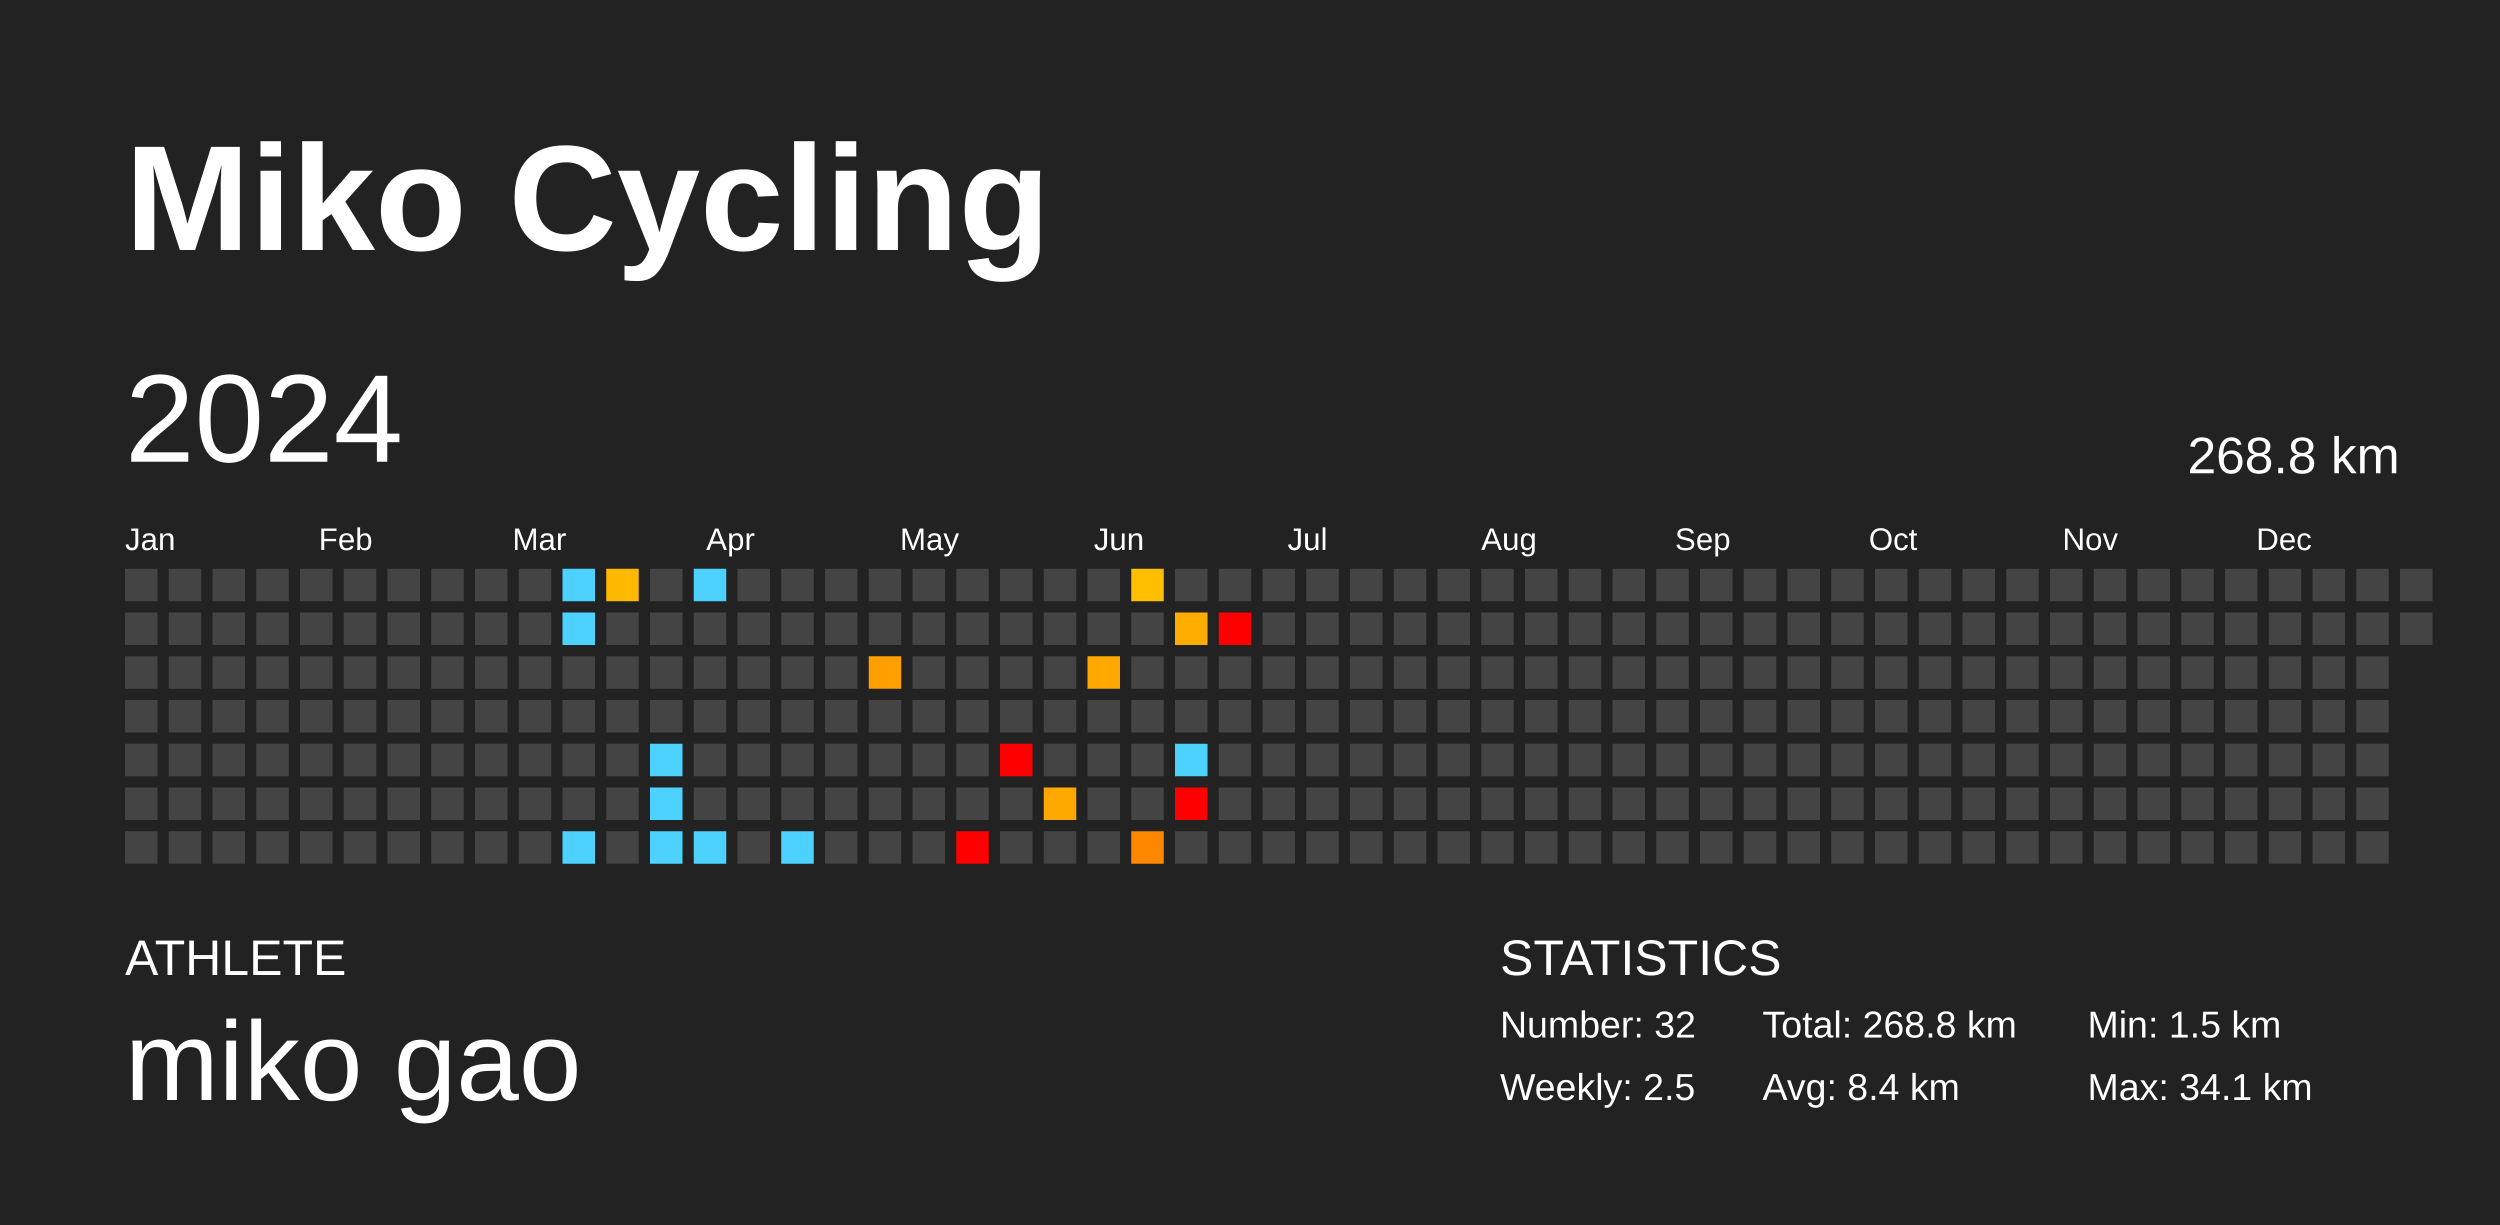
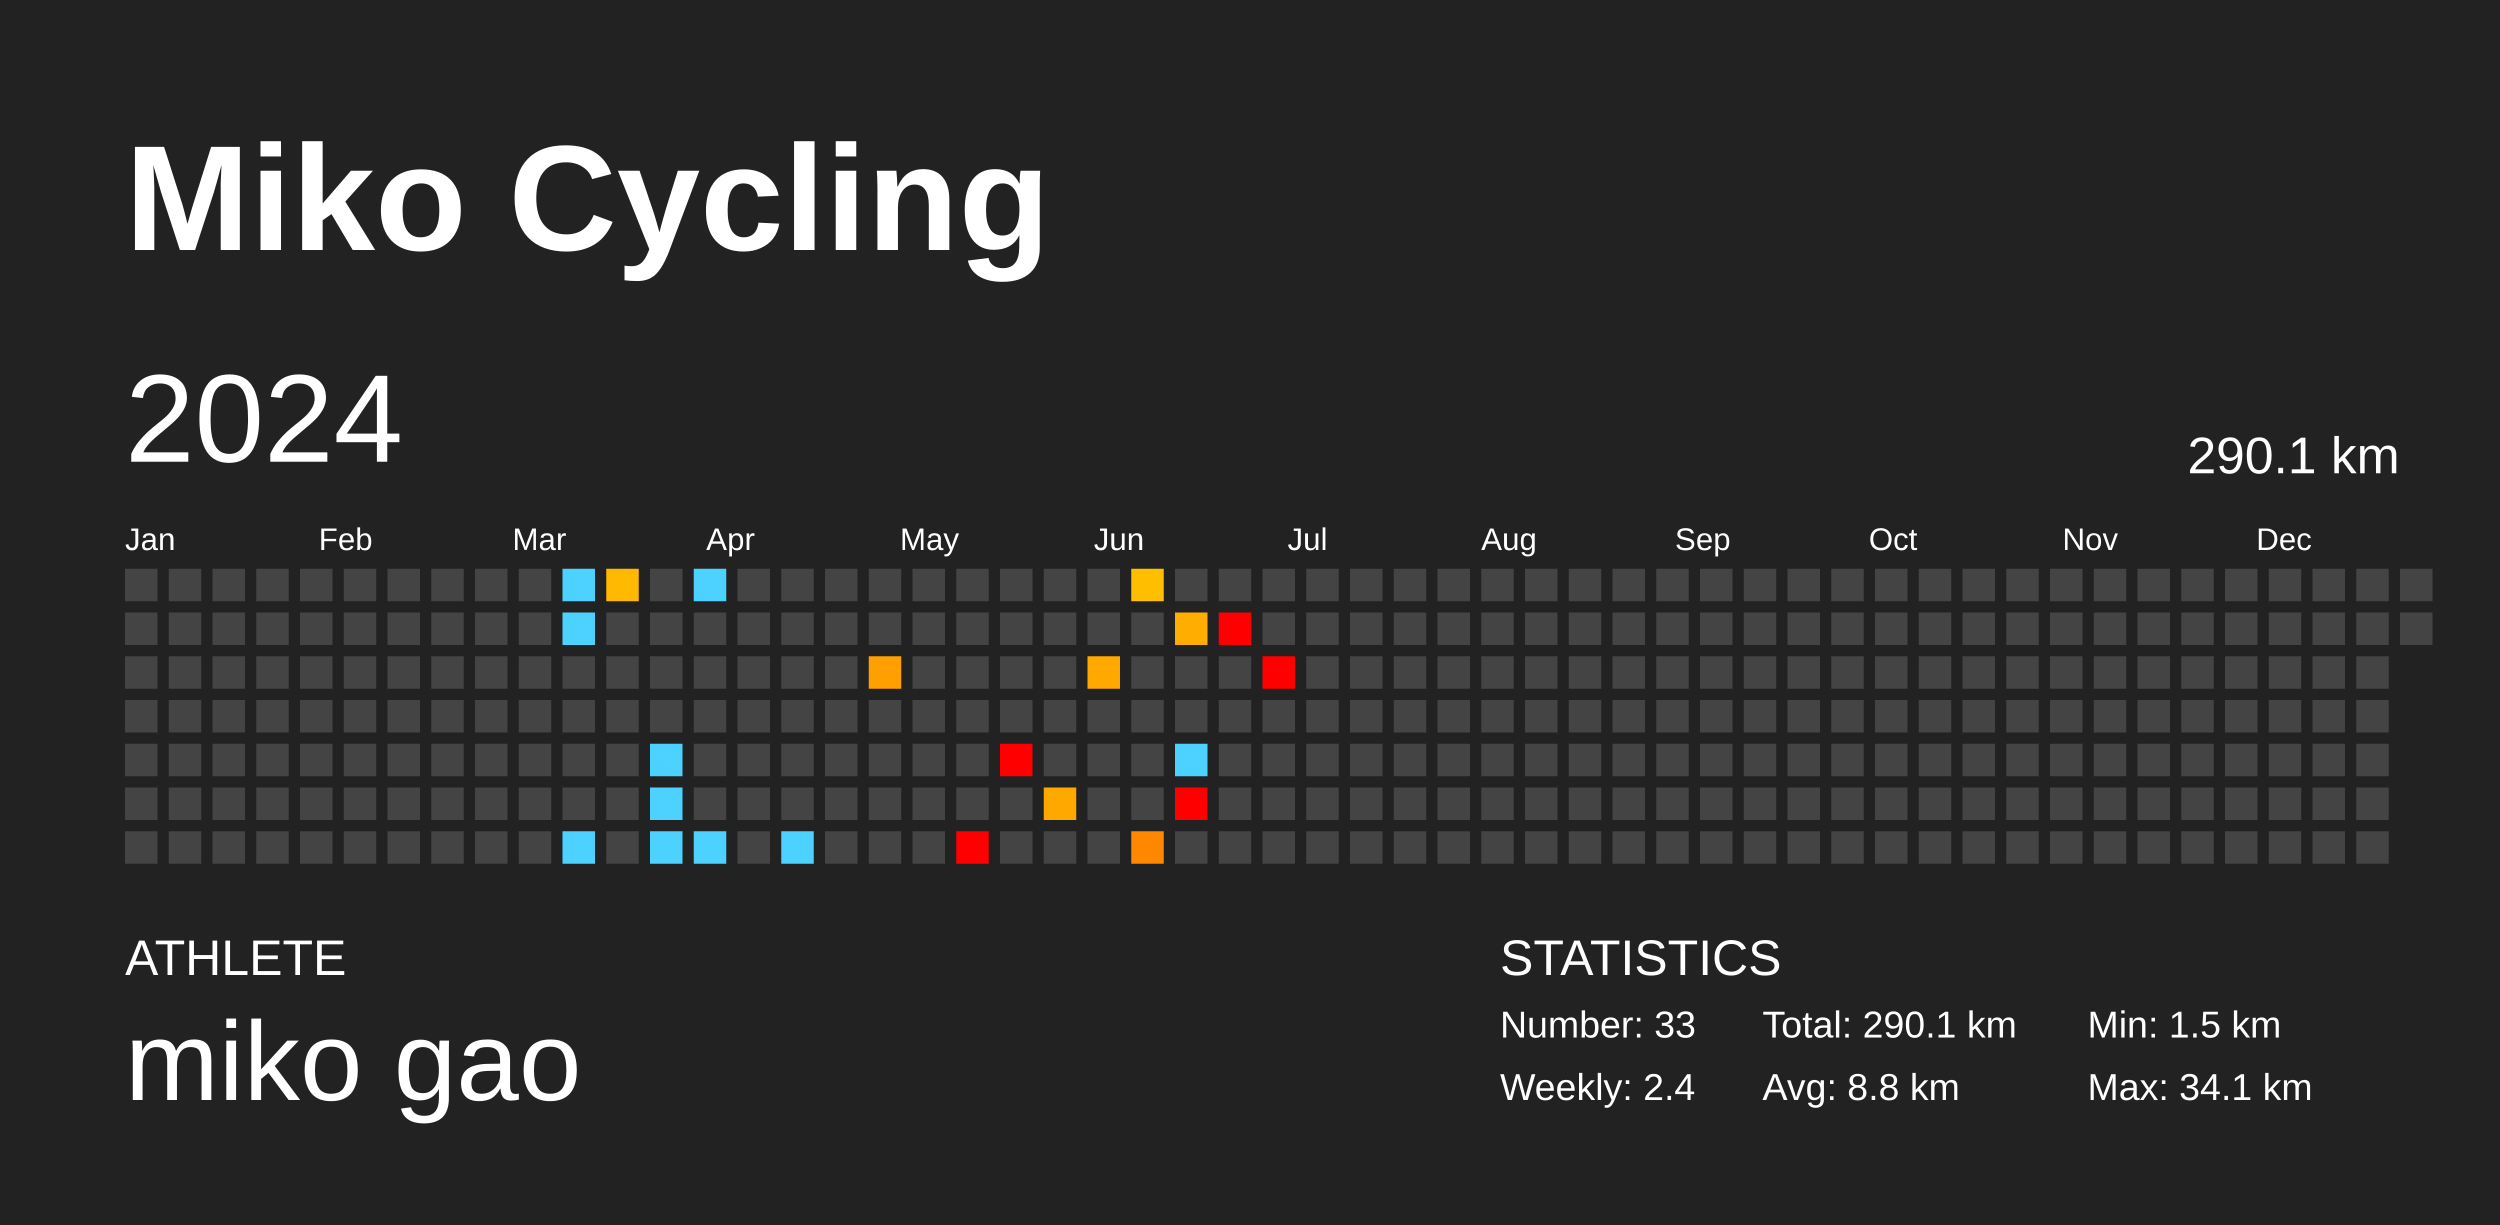
<svg xmlns="http://www.w3.org/2000/svg" baseProfile="full" height="98mm" version="1.1" viewBox="0,0,200,98" width="200mm">
  <defs />
  <rect fill="#222222" height="98" width="200" x="0" y="0" />
  <text fill="#FFFFFF" style="font-size:12px; font-family:Arial; font-weight:bold;" x="10" y="20">Miko Cycling</text>
  <text fill="#FFFFFF" style="font-size:4px; font-family:Arial" x="10" y="78">ATHLETE</text>
  <text fill="#FFFFFF" style="font-size:9px; font-family:Arial" x="10" y="88">miko gao</text>
  <text fill="#FFFFFF" style="font-size:4px; font-family:Arial" x="120" y="78">STATISTICS</text>
-   <text fill="#FFFFFF" style="font-size:3px; font-family:Arial" x="120" y="83">Number: 32</text>
-   <text fill="#FFFFFF" style="font-size:3px; font-family:Arial" x="120" y="88">Weekly: 2.5</text>
-   <text fill="#FFFFFF" style="font-size:3px; font-family:Arial" x="141" y="83">Total: 268.8 km</text>
-   <text fill="#FFFFFF" style="font-size:3px; font-family:Arial" x="141" y="88">Avg: 8.4 km</text>
+   <text fill="#FFFFFF" style="font-size:3px; font-family:Arial" x="120" y="83">Number: 33</text>
+   <text fill="#FFFFFF" style="font-size:3px; font-family:Arial" x="120" y="88">Weekly: 2.4</text>
+   <text fill="#FFFFFF" style="font-size:3px; font-family:Arial" x="141" y="83">Total: 290.1 km</text>
+   <text fill="#FFFFFF" style="font-size:3px; font-family:Arial" x="141" y="88">Avg: 8.8 km</text>
  <text fill="#FFFFFF" style="font-size:3px; font-family:Arial" x="167" y="83">Min: 1.5 km</text>
  <text fill="#FFFFFF" style="font-size:3px; font-family:Arial" x="167" y="88">Max: 34.1 km</text>
  <text dominant-baseline="hanging" fill="#FFFFFF" style="font-size:10.0px; font-family:Arial;" x="10" y="30">2024</text>
-   <text dominant-baseline="hanging" fill="#FFFFFF" style="font-size:4.125px; font-family:Arial;" x="175" y="35">268.8 km</text>
+   <text dominant-baseline="hanging" fill="#FFFFFF" style="font-size:4.125px; font-family:Arial;" x="175" y="35">290.1 km</text>
  <text fill="#FFFFFF" style="font-size:2.5px; font-family:Arial" x="10.0" y="44">Jan</text>
  <text fill="#FFFFFF" style="font-size:2.5px; font-family:Arial" x="25.5" y="44">Feb</text>
  <text fill="#FFFFFF" style="font-size:2.5px; font-family:Arial" x="41.0" y="44">Mar</text>
  <text fill="#FFFFFF" style="font-size:2.5px; font-family:Arial" x="56.5" y="44">Apr</text>
  <text fill="#FFFFFF" style="font-size:2.5px; font-family:Arial" x="72.0" y="44">May</text>
  <text fill="#FFFFFF" style="font-size:2.5px; font-family:Arial" x="87.5" y="44">Jun</text>
  <text fill="#FFFFFF" style="font-size:2.5px; font-family:Arial" x="103.0" y="44">Jul</text>
  <text fill="#FFFFFF" style="font-size:2.5px; font-family:Arial" x="118.5" y="44">Aug</text>
  <text fill="#FFFFFF" style="font-size:2.5px; font-family:Arial" x="134.0" y="44">Sep</text>
  <text fill="#FFFFFF" style="font-size:2.5px; font-family:Arial" x="149.5" y="44">Oct</text>
  <text fill="#FFFFFF" style="font-size:2.5px; font-family:Arial" x="165.0" y="44">Nov</text>
  <text fill="#FFFFFF" style="font-size:2.5px; font-family:Arial" x="180.5" y="44">Dec</text>
  <rect fill="#444444" height="2.6" width="2.6" x="10.0" y="45.5" />
  <rect fill="#444444" height="2.6" width="2.6" x="10.0" y="49.0" />
  <rect fill="#444444" height="2.6" width="2.6" x="10.0" y="52.5" />
  <rect fill="#444444" height="2.6" width="2.6" x="10.0" y="56.0" />
  <rect fill="#444444" height="2.6" width="2.6" x="10.0" y="59.5" />
  <rect fill="#444444" height="2.6" width="2.6" x="10.0" y="63.0" />
  <rect fill="#444444" height="2.6" width="2.6" x="10.0" y="66.5" />
  <rect fill="#444444" height="2.6" width="2.6" x="13.5" y="45.5" />
  <rect fill="#444444" height="2.6" width="2.6" x="13.5" y="49.0" />
  <rect fill="#444444" height="2.6" width="2.6" x="13.5" y="52.5" />
  <rect fill="#444444" height="2.6" width="2.6" x="13.5" y="56.0" />
  <rect fill="#444444" height="2.6" width="2.6" x="13.5" y="59.5" />
  <rect fill="#444444" height="2.6" width="2.6" x="13.5" y="63.0" />
  <rect fill="#444444" height="2.6" width="2.6" x="13.5" y="66.5" />
  <rect fill="#444444" height="2.6" width="2.6" x="17.0" y="45.5" />
  <rect fill="#444444" height="2.6" width="2.6" x="17.0" y="49.0" />
  <rect fill="#444444" height="2.6" width="2.6" x="17.0" y="52.5" />
  <rect fill="#444444" height="2.6" width="2.6" x="17.0" y="56.0" />
  <rect fill="#444444" height="2.6" width="2.6" x="17.0" y="59.5" />
  <rect fill="#444444" height="2.6" width="2.6" x="17.0" y="63.0" />
  <rect fill="#444444" height="2.6" width="2.6" x="17.0" y="66.5" />
  <rect fill="#444444" height="2.6" width="2.6" x="20.5" y="45.5" />
  <rect fill="#444444" height="2.6" width="2.6" x="20.5" y="49.0" />
  <rect fill="#444444" height="2.6" width="2.6" x="20.5" y="52.5" />
  <rect fill="#444444" height="2.6" width="2.6" x="20.5" y="56.0" />
  <rect fill="#444444" height="2.6" width="2.6" x="20.5" y="59.5" />
  <rect fill="#444444" height="2.6" width="2.6" x="20.5" y="63.0" />
  <rect fill="#444444" height="2.6" width="2.6" x="20.5" y="66.5" />
  <rect fill="#444444" height="2.6" width="2.6" x="24.0" y="45.5" />
  <rect fill="#444444" height="2.6" width="2.6" x="24.0" y="49.0" />
  <rect fill="#444444" height="2.6" width="2.6" x="24.0" y="52.5" />
  <rect fill="#444444" height="2.6" width="2.6" x="24.0" y="56.0" />
  <rect fill="#444444" height="2.6" width="2.6" x="24.0" y="59.5" />
  <rect fill="#444444" height="2.6" width="2.6" x="24.0" y="63.0" />
  <rect fill="#444444" height="2.6" width="2.6" x="24.0" y="66.5" />
  <rect fill="#444444" height="2.6" width="2.6" x="27.5" y="45.5" />
  <rect fill="#444444" height="2.6" width="2.6" x="27.5" y="49.0" />
  <rect fill="#444444" height="2.6" width="2.6" x="27.5" y="52.5" />
  <rect fill="#444444" height="2.6" width="2.6" x="27.5" y="56.0" />
  <rect fill="#444444" height="2.6" width="2.6" x="27.5" y="59.5" />
  <rect fill="#444444" height="2.6" width="2.6" x="27.5" y="63.0" />
  <rect fill="#444444" height="2.6" width="2.6" x="27.5" y="66.5" />
  <rect fill="#444444" height="2.6" width="2.6" x="31.0" y="45.5" />
  <rect fill="#444444" height="2.6" width="2.6" x="31.0" y="49.0" />
  <rect fill="#444444" height="2.6" width="2.6" x="31.0" y="52.5" />
  <rect fill="#444444" height="2.6" width="2.6" x="31.0" y="56.0" />
  <rect fill="#444444" height="2.6" width="2.6" x="31.0" y="59.5" />
  <rect fill="#444444" height="2.6" width="2.6" x="31.0" y="63.0" />
  <rect fill="#444444" height="2.6" width="2.6" x="31.0" y="66.5" />
  <rect fill="#444444" height="2.6" width="2.6" x="34.5" y="45.5" />
  <rect fill="#444444" height="2.6" width="2.6" x="34.5" y="49.0" />
  <rect fill="#444444" height="2.6" width="2.6" x="34.5" y="52.5" />
  <rect fill="#444444" height="2.6" width="2.6" x="34.5" y="56.0" />
  <rect fill="#444444" height="2.6" width="2.6" x="34.5" y="59.5" />
  <rect fill="#444444" height="2.6" width="2.6" x="34.5" y="63.0" />
  <rect fill="#444444" height="2.6" width="2.6" x="34.5" y="66.5" />
  <rect fill="#444444" height="2.6" width="2.6" x="38.0" y="45.5" />
  <rect fill="#444444" height="2.6" width="2.6" x="38.0" y="49.0" />
  <rect fill="#444444" height="2.6" width="2.6" x="38.0" y="52.5" />
  <rect fill="#444444" height="2.6" width="2.6" x="38.0" y="56.0" />
  <rect fill="#444444" height="2.6" width="2.6" x="38.0" y="59.5" />
  <rect fill="#444444" height="2.6" width="2.6" x="38.0" y="63.0" />
  <rect fill="#444444" height="2.6" width="2.6" x="38.0" y="66.5" />
  <rect fill="#444444" height="2.6" width="2.6" x="41.5" y="45.5" />
  <rect fill="#444444" height="2.6" width="2.6" x="41.5" y="49.0" />
  <rect fill="#444444" height="2.6" width="2.6" x="41.5" y="52.5" />
  <rect fill="#444444" height="2.6" width="2.6" x="41.5" y="56.0" />
  <rect fill="#444444" height="2.6" width="2.6" x="41.5" y="59.5" />
  <rect fill="#444444" height="2.6" width="2.6" x="41.5" y="63.0" />
  <rect fill="#444444" height="2.6" width="2.6" x="41.5" y="66.5" />
  <rect fill="#4dd2ff" height="2.6" width="2.6" x="45.0" y="45.5" />
  <rect fill="#4dd2ff" height="2.6" width="2.6" x="45.0" y="49.0" />
  <rect fill="#444444" height="2.6" width="2.6" x="45.0" y="52.5" />
  <rect fill="#444444" height="2.6" width="2.6" x="45.0" y="56.0" />
  <rect fill="#444444" height="2.6" width="2.6" x="45.0" y="59.5" />
  <rect fill="#444444" height="2.6" width="2.6" x="45.0" y="63.0" />
  <rect fill="#4dd2ff" height="2.6" width="2.6" x="45.0" y="66.5" />
  <rect fill="#ffb900" height="2.6" width="2.6" x="48.5" y="45.5" />
  <rect fill="#444444" height="2.6" width="2.6" x="48.5" y="49.0" />
  <rect fill="#444444" height="2.6" width="2.6" x="48.5" y="52.5" />
  <rect fill="#444444" height="2.6" width="2.6" x="48.5" y="56.0" />
  <rect fill="#444444" height="2.6" width="2.6" x="48.5" y="59.5" />
  <rect fill="#444444" height="2.6" width="2.6" x="48.5" y="63.0" />
  <rect fill="#444444" height="2.6" width="2.6" x="48.5" y="66.5" />
  <rect fill="#444444" height="2.6" width="2.6" x="52.0" y="45.5" />
  <rect fill="#444444" height="2.6" width="2.6" x="52.0" y="49.0" />
  <rect fill="#444444" height="2.6" width="2.6" x="52.0" y="52.5" />
  <rect fill="#444444" height="2.6" width="2.6" x="52.0" y="56.0" />
  <rect fill="#4dd2ff" height="2.6" width="2.6" x="52.0" y="59.5" />
  <rect fill="#4dd2ff" height="2.6" width="2.6" x="52.0" y="63.0" />
  <rect fill="#4dd2ff" height="2.6" width="2.6" x="52.0" y="66.5" />
  <rect fill="#4dd2ff" height="2.6" width="2.6" x="55.5" y="45.5" />
  <rect fill="#444444" height="2.6" width="2.6" x="55.5" y="49.0" />
  <rect fill="#444444" height="2.6" width="2.6" x="55.5" y="52.5" />
  <rect fill="#444444" height="2.6" width="2.6" x="55.5" y="56.0" />
  <rect fill="#444444" height="2.6" width="2.6" x="55.5" y="59.5" />
  <rect fill="#444444" height="2.6" width="2.6" x="55.5" y="63.0" />
  <rect fill="#4dd2ff" height="2.6" width="2.6" x="55.5" y="66.5" />
  <rect fill="#444444" height="2.6" width="2.6" x="59.0" y="45.5" />
  <rect fill="#444444" height="2.6" width="2.6" x="59.0" y="49.0" />
  <rect fill="#444444" height="2.6" width="2.6" x="59.0" y="52.5" />
  <rect fill="#444444" height="2.6" width="2.6" x="59.0" y="56.0" />
  <rect fill="#444444" height="2.6" width="2.6" x="59.0" y="59.5" />
  <rect fill="#444444" height="2.6" width="2.6" x="59.0" y="63.0" />
  <rect fill="#444444" height="2.6" width="2.6" x="59.0" y="66.5" />
  <rect fill="#444444" height="2.6" width="2.6" x="62.5" y="45.5" />
  <rect fill="#444444" height="2.6" width="2.6" x="62.5" y="49.0" />
  <rect fill="#444444" height="2.6" width="2.6" x="62.5" y="52.5" />
  <rect fill="#444444" height="2.6" width="2.6" x="62.5" y="56.0" />
  <rect fill="#444444" height="2.6" width="2.6" x="62.5" y="59.5" />
  <rect fill="#444444" height="2.6" width="2.6" x="62.5" y="63.0" />
  <rect fill="#4dd2ff" height="2.6" width="2.6" x="62.5" y="66.5" />
  <rect fill="#444444" height="2.6" width="2.6" x="66.0" y="45.5" />
  <rect fill="#444444" height="2.6" width="2.6" x="66.0" y="49.0" />
  <rect fill="#444444" height="2.6" width="2.6" x="66.0" y="52.5" />
  <rect fill="#444444" height="2.6" width="2.6" x="66.0" y="56.0" />
  <rect fill="#444444" height="2.6" width="2.6" x="66.0" y="59.5" />
  <rect fill="#444444" height="2.6" width="2.6" x="66.0" y="63.0" />
  <rect fill="#444444" height="2.6" width="2.6" x="66.0" y="66.5" />
  <rect fill="#444444" height="2.6" width="2.6" x="69.5" y="45.5" />
  <rect fill="#444444" height="2.6" width="2.6" x="69.5" y="49.0" />
  <rect fill="#ff9f00" height="2.6" width="2.6" x="69.5" y="52.5" />
  <rect fill="#444444" height="2.6" width="2.6" x="69.5" y="56.0" />
  <rect fill="#444444" height="2.6" width="2.6" x="69.5" y="59.5" />
  <rect fill="#444444" height="2.6" width="2.6" x="69.5" y="63.0" />
  <rect fill="#444444" height="2.6" width="2.6" x="69.5" y="66.5" />
  <rect fill="#444444" height="2.6" width="2.6" x="73.0" y="45.5" />
  <rect fill="#444444" height="2.6" width="2.6" x="73.0" y="49.0" />
  <rect fill="#444444" height="2.6" width="2.6" x="73.0" y="52.5" />
  <rect fill="#444444" height="2.6" width="2.6" x="73.0" y="56.0" />
  <rect fill="#444444" height="2.6" width="2.6" x="73.0" y="59.5" />
  <rect fill="#444444" height="2.6" width="2.6" x="73.0" y="63.0" />
  <rect fill="#444444" height="2.6" width="2.6" x="73.0" y="66.5" />
  <rect fill="#444444" height="2.6" width="2.6" x="76.5" y="45.5" />
  <rect fill="#444444" height="2.6" width="2.6" x="76.5" y="49.0" />
  <rect fill="#444444" height="2.6" width="2.6" x="76.5" y="52.5" />
  <rect fill="#444444" height="2.6" width="2.6" x="76.5" y="56.0" />
  <rect fill="#444444" height="2.6" width="2.6" x="76.5" y="59.5" />
  <rect fill="#444444" height="2.6" width="2.6" x="76.5" y="63.0" />
  <rect fill="red" height="2.6" width="2.6" x="76.5" y="66.5" />
  <rect fill="#444444" height="2.6" width="2.6" x="80.0" y="45.5" />
  <rect fill="#444444" height="2.6" width="2.6" x="80.0" y="49.0" />
  <rect fill="#444444" height="2.6" width="2.6" x="80.0" y="52.5" />
  <rect fill="#444444" height="2.6" width="2.6" x="80.0" y="56.0" />
  <rect fill="red" height="2.6" width="2.6" x="80.0" y="59.5" />
  <rect fill="#444444" height="2.6" width="2.6" x="80.0" y="63.0" />
  <rect fill="#444444" height="2.6" width="2.6" x="80.0" y="66.5" />
  <rect fill="#444444" height="2.6" width="2.6" x="83.5" y="45.5" />
  <rect fill="#444444" height="2.6" width="2.6" x="83.5" y="49.0" />
  <rect fill="#444444" height="2.6" width="2.6" x="83.5" y="52.5" />
  <rect fill="#444444" height="2.6" width="2.6" x="83.5" y="56.0" />
  <rect fill="#444444" height="2.6" width="2.6" x="83.5" y="59.5" />
  <rect fill="#ffa800" height="2.6" width="2.6" x="83.5" y="63.0" />
  <rect fill="#444444" height="2.6" width="2.6" x="83.5" y="66.5" />
  <rect fill="#444444" height="2.6" width="2.6" x="87.0" y="45.5" />
  <rect fill="#444444" height="2.6" width="2.6" x="87.0" y="49.0" />
  <rect fill="#ffa800" height="2.6" width="2.6" x="87.0" y="52.5" />
  <rect fill="#444444" height="2.6" width="2.6" x="87.0" y="56.0" />
  <rect fill="#444444" height="2.6" width="2.6" x="87.0" y="59.5" />
  <rect fill="#444444" height="2.6" width="2.6" x="87.0" y="63.0" />
  <rect fill="#444444" height="2.6" width="2.6" x="87.0" y="66.5" />
  <rect fill="#ffbf00" height="2.6" width="2.6" x="90.5" y="45.5" />
  <rect fill="#444444" height="2.6" width="2.6" x="90.5" y="49.0" />
  <rect fill="#444444" height="2.6" width="2.6" x="90.5" y="52.5" />
  <rect fill="#444444" height="2.6" width="2.6" x="90.5" y="56.0" />
  <rect fill="#444444" height="2.6" width="2.6" x="90.5" y="59.5" />
  <rect fill="#444444" height="2.6" width="2.6" x="90.5" y="63.0" />
  <rect fill="#ff8800" height="2.6" width="2.6" x="90.5" y="66.5" />
  <rect fill="#444444" height="2.6" width="2.6" x="94.0" y="45.5" />
  <rect fill="#ffad00" height="2.6" width="2.6" x="94.0" y="49.0" />
  <rect fill="#444444" height="2.6" width="2.6" x="94.0" y="52.5" />
  <rect fill="#444444" height="2.6" width="2.6" x="94.0" y="56.0" />
  <rect fill="#4dd2ff" height="2.6" width="2.6" x="94.0" y="59.5" />
  <rect fill="red" height="2.6" width="2.6" x="94.0" y="63.0" />
  <rect fill="#444444" height="2.6" width="2.6" x="94.0" y="66.5" />
  <rect fill="#444444" height="2.6" width="2.6" x="97.5" y="45.5" />
  <rect fill="red" height="2.6" width="2.6" x="97.5" y="49.0" />
  <rect fill="#444444" height="2.6" width="2.6" x="97.5" y="52.5" />
  <rect fill="#444444" height="2.6" width="2.6" x="97.5" y="56.0" />
  <rect fill="#444444" height="2.6" width="2.6" x="97.5" y="59.5" />
  <rect fill="#444444" height="2.6" width="2.6" x="97.5" y="63.0" />
  <rect fill="#444444" height="2.6" width="2.6" x="97.5" y="66.5" />
  <rect fill="#444444" height="2.6" width="2.6" x="101.0" y="45.5" />
  <rect fill="#444444" height="2.6" width="2.6" x="101.0" y="49.0" />
-   <rect fill="#444444" height="2.6" width="2.6" x="101.0" y="52.5" />
+   <rect fill="red" height="2.6" width="2.6" x="101.0" y="52.5" />
  <rect fill="#444444" height="2.6" width="2.6" x="101.0" y="56.0" />
  <rect fill="#444444" height="2.6" width="2.6" x="101.0" y="59.5" />
  <rect fill="#444444" height="2.6" width="2.6" x="101.0" y="63.0" />
  <rect fill="#444444" height="2.6" width="2.6" x="101.0" y="66.5" />
  <rect fill="#444444" height="2.6" width="2.6" x="104.5" y="45.5" />
  <rect fill="#444444" height="2.6" width="2.6" x="104.5" y="49.0" />
  <rect fill="#444444" height="2.6" width="2.6" x="104.5" y="52.5" />
  <rect fill="#444444" height="2.6" width="2.6" x="104.5" y="56.0" />
  <rect fill="#444444" height="2.6" width="2.6" x="104.5" y="59.5" />
  <rect fill="#444444" height="2.6" width="2.6" x="104.5" y="63.0" />
  <rect fill="#444444" height="2.6" width="2.6" x="104.5" y="66.5" />
  <rect fill="#444444" height="2.6" width="2.6" x="108.0" y="45.5" />
  <rect fill="#444444" height="2.6" width="2.6" x="108.0" y="49.0" />
  <rect fill="#444444" height="2.6" width="2.6" x="108.0" y="52.5" />
  <rect fill="#444444" height="2.6" width="2.6" x="108.0" y="56.0" />
  <rect fill="#444444" height="2.6" width="2.6" x="108.0" y="59.5" />
  <rect fill="#444444" height="2.6" width="2.6" x="108.0" y="63.0" />
  <rect fill="#444444" height="2.6" width="2.6" x="108.0" y="66.5" />
  <rect fill="#444444" height="2.6" width="2.6" x="111.5" y="45.5" />
  <rect fill="#444444" height="2.6" width="2.6" x="111.5" y="49.0" />
  <rect fill="#444444" height="2.6" width="2.6" x="111.5" y="52.5" />
  <rect fill="#444444" height="2.6" width="2.6" x="111.5" y="56.0" />
  <rect fill="#444444" height="2.6" width="2.6" x="111.5" y="59.5" />
  <rect fill="#444444" height="2.6" width="2.6" x="111.5" y="63.0" />
  <rect fill="#444444" height="2.6" width="2.6" x="111.5" y="66.5" />
  <rect fill="#444444" height="2.6" width="2.6" x="115.0" y="45.5" />
  <rect fill="#444444" height="2.6" width="2.6" x="115.0" y="49.0" />
  <rect fill="#444444" height="2.6" width="2.6" x="115.0" y="52.5" />
  <rect fill="#444444" height="2.6" width="2.6" x="115.0" y="56.0" />
  <rect fill="#444444" height="2.6" width="2.6" x="115.0" y="59.5" />
  <rect fill="#444444" height="2.6" width="2.6" x="115.0" y="63.0" />
  <rect fill="#444444" height="2.6" width="2.6" x="115.0" y="66.5" />
  <rect fill="#444444" height="2.6" width="2.6" x="118.5" y="45.5" />
  <rect fill="#444444" height="2.6" width="2.6" x="118.5" y="49.0" />
  <rect fill="#444444" height="2.6" width="2.6" x="118.5" y="52.5" />
  <rect fill="#444444" height="2.6" width="2.6" x="118.5" y="56.0" />
  <rect fill="#444444" height="2.6" width="2.6" x="118.5" y="59.5" />
  <rect fill="#444444" height="2.6" width="2.6" x="118.5" y="63.0" />
  <rect fill="#444444" height="2.6" width="2.6" x="118.5" y="66.5" />
  <rect fill="#444444" height="2.6" width="2.6" x="122.0" y="45.5" />
  <rect fill="#444444" height="2.6" width="2.6" x="122.0" y="49.0" />
  <rect fill="#444444" height="2.6" width="2.6" x="122.0" y="52.5" />
  <rect fill="#444444" height="2.6" width="2.6" x="122.0" y="56.0" />
  <rect fill="#444444" height="2.6" width="2.6" x="122.0" y="59.5" />
  <rect fill="#444444" height="2.6" width="2.6" x="122.0" y="63.0" />
  <rect fill="#444444" height="2.6" width="2.6" x="122.0" y="66.5" />
  <rect fill="#444444" height="2.6" width="2.6" x="125.5" y="45.5" />
  <rect fill="#444444" height="2.6" width="2.6" x="125.5" y="49.0" />
  <rect fill="#444444" height="2.6" width="2.6" x="125.5" y="52.5" />
  <rect fill="#444444" height="2.6" width="2.6" x="125.5" y="56.0" />
  <rect fill="#444444" height="2.6" width="2.6" x="125.5" y="59.5" />
  <rect fill="#444444" height="2.6" width="2.6" x="125.5" y="63.0" />
  <rect fill="#444444" height="2.6" width="2.6" x="125.5" y="66.5" />
  <rect fill="#444444" height="2.6" width="2.6" x="129.0" y="45.5" />
  <rect fill="#444444" height="2.6" width="2.6" x="129.0" y="49.0" />
  <rect fill="#444444" height="2.6" width="2.6" x="129.0" y="52.5" />
  <rect fill="#444444" height="2.6" width="2.6" x="129.0" y="56.0" />
  <rect fill="#444444" height="2.6" width="2.6" x="129.0" y="59.5" />
  <rect fill="#444444" height="2.6" width="2.6" x="129.0" y="63.0" />
  <rect fill="#444444" height="2.6" width="2.6" x="129.0" y="66.5" />
  <rect fill="#444444" height="2.6" width="2.6" x="132.5" y="45.5" />
  <rect fill="#444444" height="2.6" width="2.6" x="132.5" y="49.0" />
  <rect fill="#444444" height="2.6" width="2.6" x="132.5" y="52.5" />
  <rect fill="#444444" height="2.6" width="2.6" x="132.5" y="56.0" />
  <rect fill="#444444" height="2.6" width="2.6" x="132.5" y="59.5" />
  <rect fill="#444444" height="2.6" width="2.6" x="132.5" y="63.0" />
  <rect fill="#444444" height="2.6" width="2.6" x="132.5" y="66.5" />
  <rect fill="#444444" height="2.6" width="2.6" x="136.0" y="45.5" />
  <rect fill="#444444" height="2.6" width="2.6" x="136.0" y="49.0" />
  <rect fill="#444444" height="2.6" width="2.6" x="136.0" y="52.5" />
  <rect fill="#444444" height="2.6" width="2.6" x="136.0" y="56.0" />
  <rect fill="#444444" height="2.6" width="2.6" x="136.0" y="59.5" />
  <rect fill="#444444" height="2.6" width="2.6" x="136.0" y="63.0" />
  <rect fill="#444444" height="2.6" width="2.6" x="136.0" y="66.5" />
  <rect fill="#444444" height="2.6" width="2.6" x="139.5" y="45.5" />
  <rect fill="#444444" height="2.6" width="2.6" x="139.5" y="49.0" />
  <rect fill="#444444" height="2.6" width="2.6" x="139.5" y="52.5" />
  <rect fill="#444444" height="2.6" width="2.6" x="139.5" y="56.0" />
  <rect fill="#444444" height="2.6" width="2.6" x="139.5" y="59.5" />
  <rect fill="#444444" height="2.6" width="2.6" x="139.5" y="63.0" />
  <rect fill="#444444" height="2.6" width="2.6" x="139.5" y="66.5" />
  <rect fill="#444444" height="2.6" width="2.6" x="143.0" y="45.5" />
  <rect fill="#444444" height="2.6" width="2.6" x="143.0" y="49.0" />
  <rect fill="#444444" height="2.6" width="2.6" x="143.0" y="52.5" />
  <rect fill="#444444" height="2.6" width="2.6" x="143.0" y="56.0" />
  <rect fill="#444444" height="2.6" width="2.6" x="143.0" y="59.5" />
  <rect fill="#444444" height="2.6" width="2.6" x="143.0" y="63.0" />
  <rect fill="#444444" height="2.6" width="2.6" x="143.0" y="66.5" />
  <rect fill="#444444" height="2.6" width="2.6" x="146.5" y="45.5" />
  <rect fill="#444444" height="2.6" width="2.6" x="146.5" y="49.0" />
  <rect fill="#444444" height="2.6" width="2.6" x="146.5" y="52.5" />
  <rect fill="#444444" height="2.6" width="2.6" x="146.5" y="56.0" />
  <rect fill="#444444" height="2.6" width="2.6" x="146.5" y="59.5" />
  <rect fill="#444444" height="2.6" width="2.6" x="146.5" y="63.0" />
  <rect fill="#444444" height="2.6" width="2.6" x="146.5" y="66.5" />
  <rect fill="#444444" height="2.6" width="2.6" x="150.0" y="45.5" />
  <rect fill="#444444" height="2.6" width="2.6" x="150.0" y="49.0" />
  <rect fill="#444444" height="2.6" width="2.6" x="150.0" y="52.5" />
  <rect fill="#444444" height="2.6" width="2.6" x="150.0" y="56.0" />
  <rect fill="#444444" height="2.6" width="2.6" x="150.0" y="59.5" />
  <rect fill="#444444" height="2.6" width="2.6" x="150.0" y="63.0" />
  <rect fill="#444444" height="2.6" width="2.6" x="150.0" y="66.5" />
  <rect fill="#444444" height="2.6" width="2.6" x="153.5" y="45.5" />
  <rect fill="#444444" height="2.6" width="2.6" x="153.5" y="49.0" />
  <rect fill="#444444" height="2.6" width="2.6" x="153.5" y="52.5" />
  <rect fill="#444444" height="2.6" width="2.6" x="153.5" y="56.0" />
  <rect fill="#444444" height="2.6" width="2.6" x="153.5" y="59.5" />
  <rect fill="#444444" height="2.6" width="2.6" x="153.5" y="63.0" />
  <rect fill="#444444" height="2.6" width="2.6" x="153.5" y="66.5" />
  <rect fill="#444444" height="2.6" width="2.6" x="157.0" y="45.5" />
  <rect fill="#444444" height="2.6" width="2.6" x="157.0" y="49.0" />
  <rect fill="#444444" height="2.6" width="2.6" x="157.0" y="52.5" />
  <rect fill="#444444" height="2.6" width="2.6" x="157.0" y="56.0" />
  <rect fill="#444444" height="2.6" width="2.6" x="157.0" y="59.5" />
  <rect fill="#444444" height="2.6" width="2.6" x="157.0" y="63.0" />
  <rect fill="#444444" height="2.6" width="2.6" x="157.0" y="66.5" />
  <rect fill="#444444" height="2.6" width="2.6" x="160.5" y="45.5" />
  <rect fill="#444444" height="2.6" width="2.6" x="160.5" y="49.0" />
  <rect fill="#444444" height="2.6" width="2.6" x="160.5" y="52.5" />
  <rect fill="#444444" height="2.6" width="2.6" x="160.5" y="56.0" />
  <rect fill="#444444" height="2.6" width="2.6" x="160.5" y="59.5" />
  <rect fill="#444444" height="2.6" width="2.6" x="160.5" y="63.0" />
  <rect fill="#444444" height="2.6" width="2.6" x="160.5" y="66.5" />
  <rect fill="#444444" height="2.6" width="2.6" x="164.0" y="45.5" />
  <rect fill="#444444" height="2.6" width="2.6" x="164.0" y="49.0" />
  <rect fill="#444444" height="2.6" width="2.6" x="164.0" y="52.5" />
  <rect fill="#444444" height="2.6" width="2.6" x="164.0" y="56.0" />
  <rect fill="#444444" height="2.6" width="2.6" x="164.0" y="59.5" />
  <rect fill="#444444" height="2.6" width="2.6" x="164.0" y="63.0" />
  <rect fill="#444444" height="2.6" width="2.6" x="164.0" y="66.5" />
  <rect fill="#444444" height="2.6" width="2.6" x="167.5" y="45.5" />
  <rect fill="#444444" height="2.6" width="2.6" x="167.5" y="49.0" />
  <rect fill="#444444" height="2.6" width="2.6" x="167.5" y="52.5" />
  <rect fill="#444444" height="2.6" width="2.6" x="167.5" y="56.0" />
  <rect fill="#444444" height="2.6" width="2.6" x="167.5" y="59.5" />
  <rect fill="#444444" height="2.6" width="2.6" x="167.5" y="63.0" />
  <rect fill="#444444" height="2.6" width="2.6" x="167.5" y="66.5" />
  <rect fill="#444444" height="2.6" width="2.6" x="171.0" y="45.5" />
  <rect fill="#444444" height="2.6" width="2.6" x="171.0" y="49.0" />
  <rect fill="#444444" height="2.6" width="2.6" x="171.0" y="52.5" />
  <rect fill="#444444" height="2.6" width="2.6" x="171.0" y="56.0" />
  <rect fill="#444444" height="2.6" width="2.6" x="171.0" y="59.5" />
  <rect fill="#444444" height="2.6" width="2.6" x="171.0" y="63.0" />
  <rect fill="#444444" height="2.6" width="2.6" x="171.0" y="66.5" />
  <rect fill="#444444" height="2.6" width="2.6" x="174.5" y="45.5" />
  <rect fill="#444444" height="2.6" width="2.6" x="174.5" y="49.0" />
  <rect fill="#444444" height="2.6" width="2.6" x="174.5" y="52.5" />
  <rect fill="#444444" height="2.6" width="2.6" x="174.5" y="56.0" />
  <rect fill="#444444" height="2.6" width="2.6" x="174.5" y="59.5" />
  <rect fill="#444444" height="2.6" width="2.6" x="174.5" y="63.0" />
  <rect fill="#444444" height="2.6" width="2.6" x="174.5" y="66.5" />
  <rect fill="#444444" height="2.6" width="2.6" x="178.0" y="45.5" />
  <rect fill="#444444" height="2.6" width="2.6" x="178.0" y="49.0" />
  <rect fill="#444444" height="2.6" width="2.6" x="178.0" y="52.5" />
  <rect fill="#444444" height="2.6" width="2.6" x="178.0" y="56.0" />
  <rect fill="#444444" height="2.6" width="2.6" x="178.0" y="59.5" />
  <rect fill="#444444" height="2.6" width="2.6" x="178.0" y="63.0" />
  <rect fill="#444444" height="2.6" width="2.6" x="178.0" y="66.5" />
  <rect fill="#444444" height="2.6" width="2.6" x="181.5" y="45.5" />
  <rect fill="#444444" height="2.6" width="2.6" x="181.5" y="49.0" />
  <rect fill="#444444" height="2.6" width="2.6" x="181.5" y="52.5" />
  <rect fill="#444444" height="2.6" width="2.6" x="181.5" y="56.0" />
  <rect fill="#444444" height="2.6" width="2.6" x="181.5" y="59.5" />
  <rect fill="#444444" height="2.6" width="2.6" x="181.5" y="63.0" />
  <rect fill="#444444" height="2.6" width="2.6" x="181.5" y="66.5" />
  <rect fill="#444444" height="2.6" width="2.6" x="185.0" y="45.5" />
  <rect fill="#444444" height="2.6" width="2.6" x="185.0" y="49.0" />
  <rect fill="#444444" height="2.6" width="2.6" x="185.0" y="52.5" />
  <rect fill="#444444" height="2.6" width="2.6" x="185.0" y="56.0" />
  <rect fill="#444444" height="2.6" width="2.6" x="185.0" y="59.5" />
  <rect fill="#444444" height="2.6" width="2.6" x="185.0" y="63.0" />
  <rect fill="#444444" height="2.6" width="2.6" x="185.0" y="66.5" />
  <rect fill="#444444" height="2.6" width="2.6" x="188.5" y="45.5" />
  <rect fill="#444444" height="2.6" width="2.6" x="188.5" y="49.0" />
  <rect fill="#444444" height="2.6" width="2.6" x="188.5" y="52.5" />
  <rect fill="#444444" height="2.6" width="2.6" x="188.5" y="56.0" />
  <rect fill="#444444" height="2.6" width="2.6" x="188.5" y="59.5" />
  <rect fill="#444444" height="2.6" width="2.6" x="188.5" y="63.0" />
  <rect fill="#444444" height="2.6" width="2.6" x="188.5" y="66.5" />
  <rect fill="#444444" height="2.6" width="2.6" x="192.0" y="45.5" />
  <rect fill="#444444" height="2.6" width="2.6" x="192.0" y="49.0" />
</svg>
